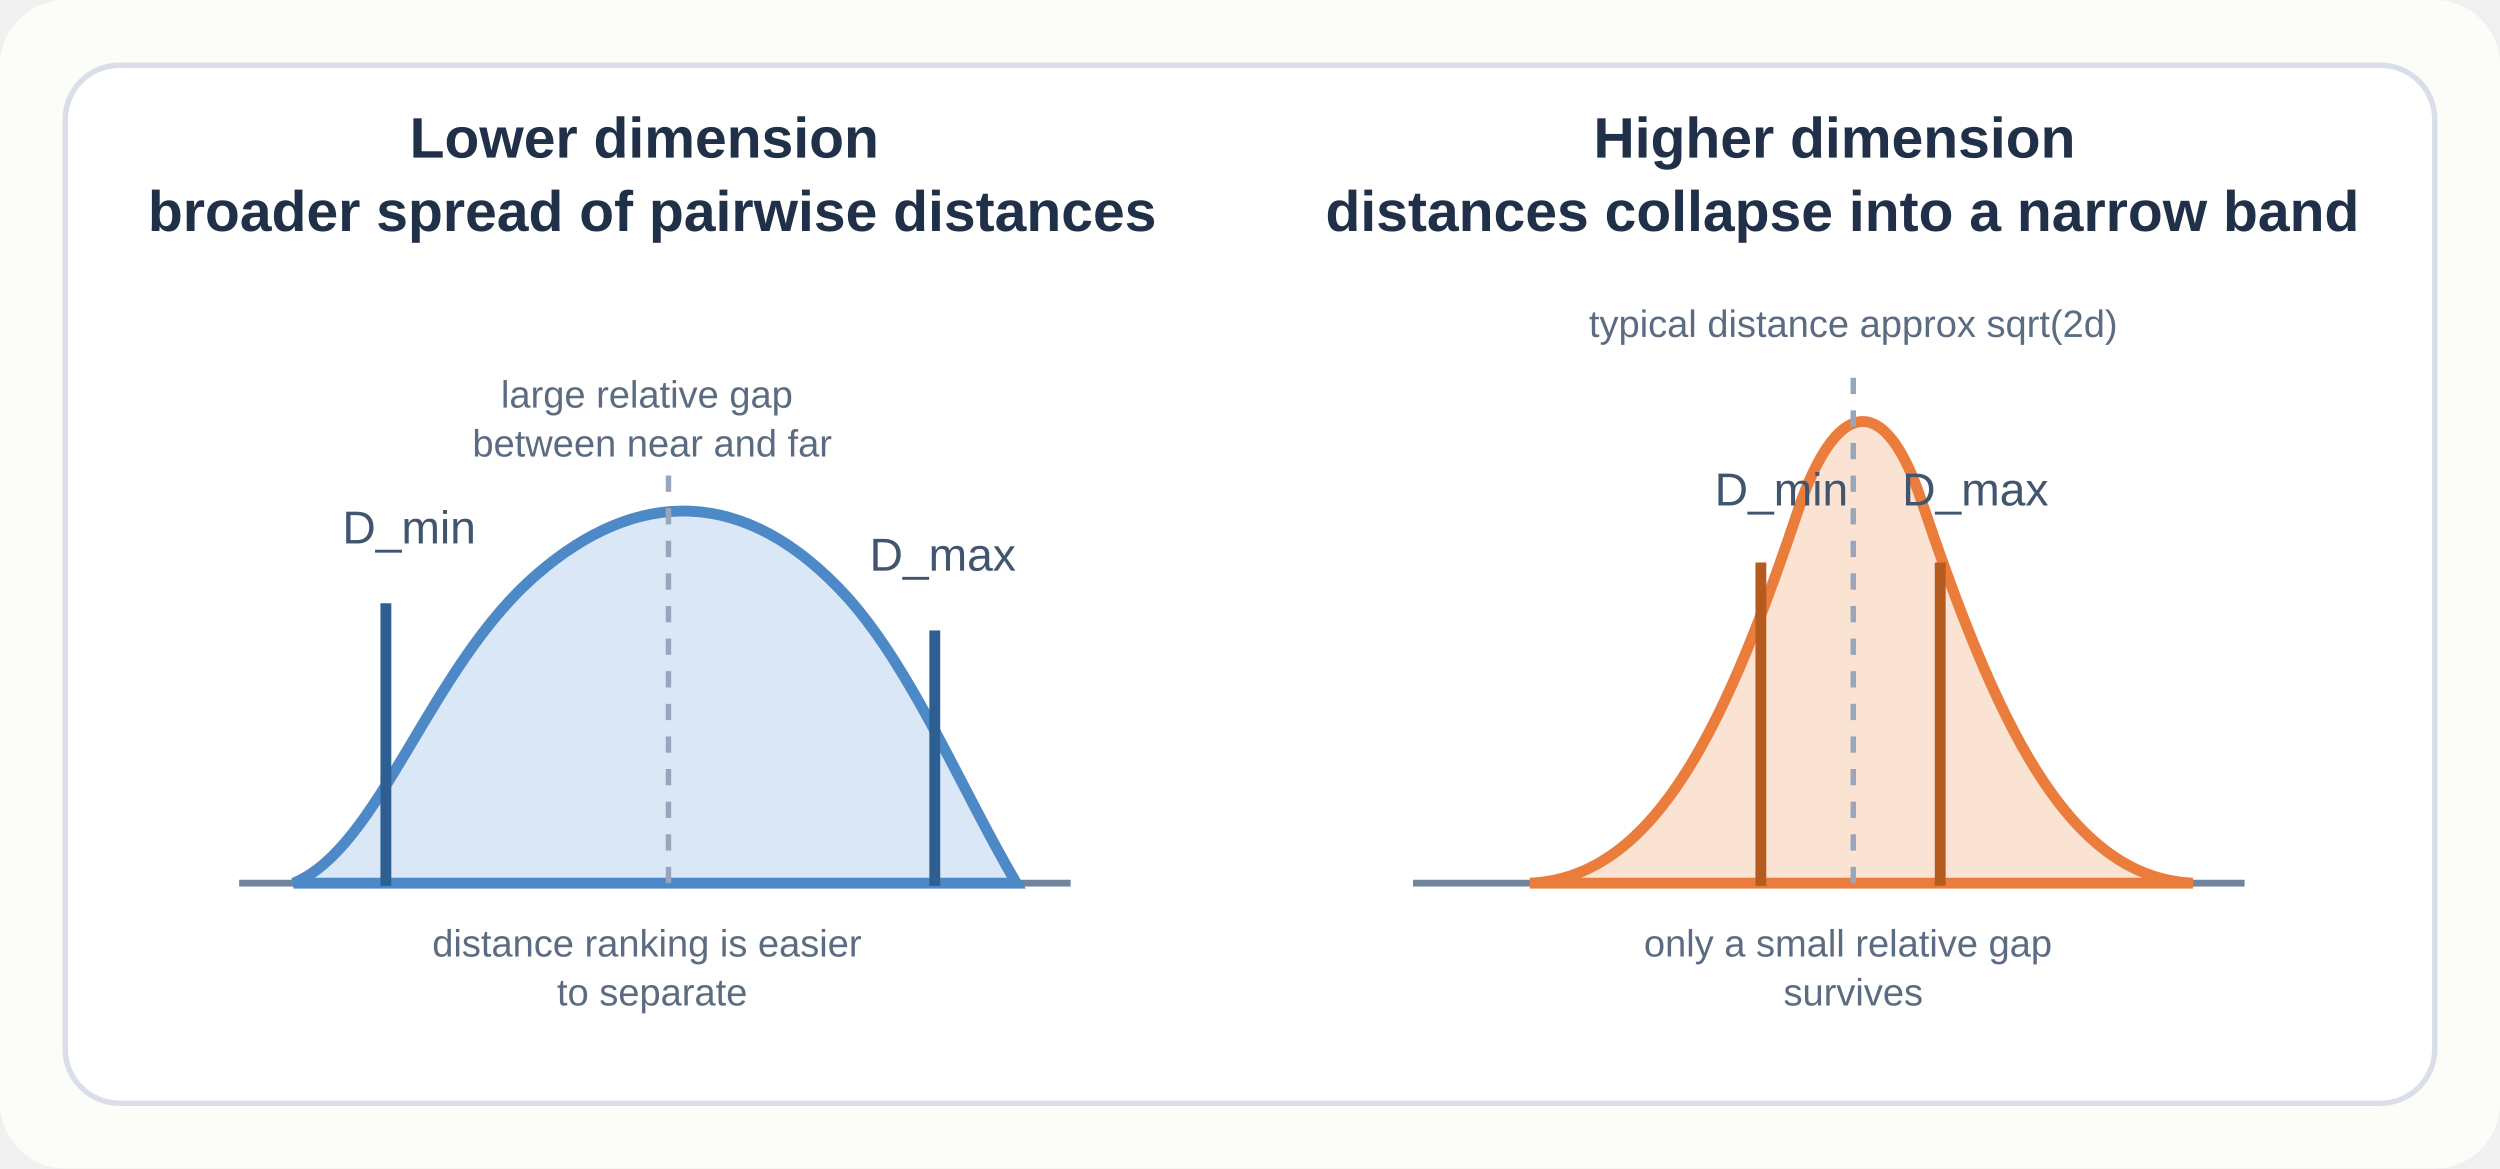
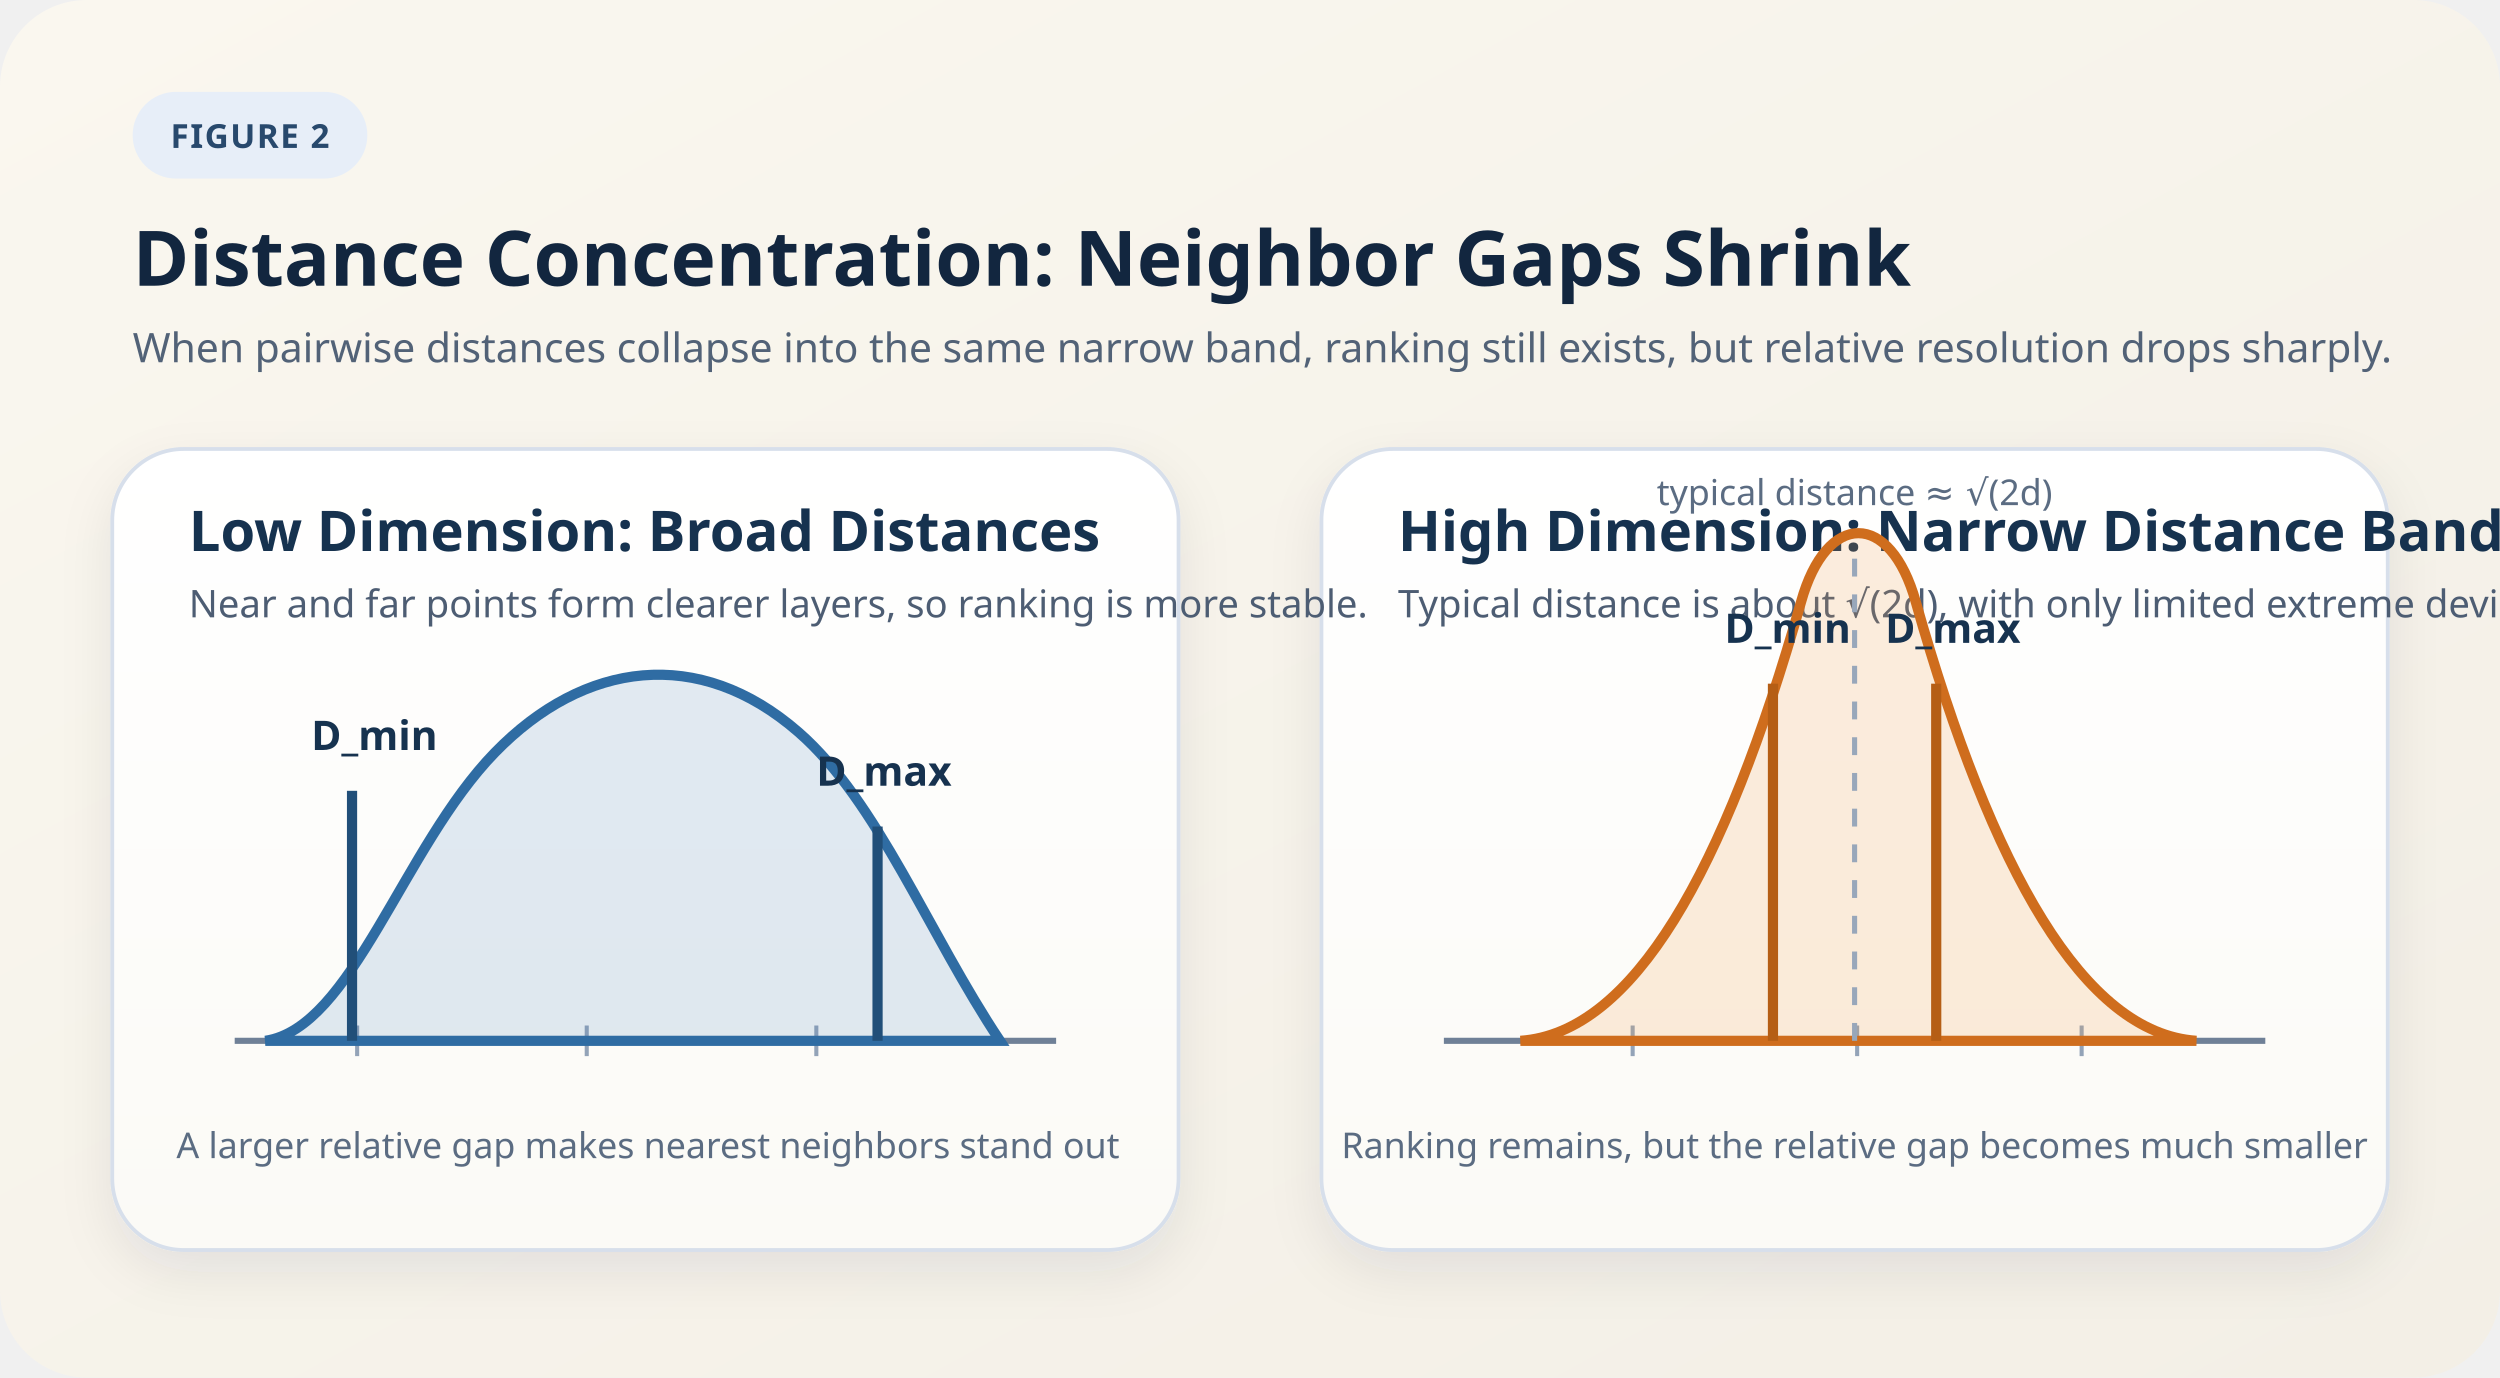
- <svg xmlns="http://www.w3.org/2000/svg" width="920" height="430" viewBox="0 0 920 430" role="img" aria-labelledby="title desc">
+ <svg xmlns="http://www.w3.org/2000/svg" width="980" height="540" viewBox="0 0 980 540" role="img" aria-labelledby="title desc">
+   <defs>
+     <linearGradient id="bg" x1="0" y1="0" x2="1" y2="1">
+       <stop offset="0%" stop-color="#faf7ef" />
+       <stop offset="100%" stop-color="#f3efe6" />
+     </linearGradient>
+     <linearGradient id="card" x1="0" y1="0" x2="0" y2="1">
+       <stop offset="0%" stop-color="#ffffff" />
+       <stop offset="100%" stop-color="#fbfaf6" />
+     </linearGradient>
+     <filter id="shadow" x="-20%" y="-20%" width="140%" height="140%">
+       <feDropShadow dx="0" dy="8" stdDeviation="10" flood-color="#10233b" flood-opacity="0.08" />
+     </filter>
+   </defs>
  <style>
-     .bg { fill: #fcfcf9; }
-     .panel { fill: #ffffff; stroke: #d9dee8; stroke-width: 2; rx: 20; }
-     .heading { fill: #203048; font-family: Arial; font-size: 21px; font-weight: 600; }
-     .axis { stroke: #71849d; stroke-width: 2.5; }
-     .curve-low { fill: rgba(89, 148, 213, 0.22); stroke: #4d89c7; stroke-width: 4; }
-     .curve-high { fill: rgba(240, 139, 75, 0.24); stroke: #ea7d3c; stroke-width: 4; }
-     .marker-low { stroke: #2e5f93; stroke-width: 4; }
-     .marker-high { stroke: #b65b20; stroke-width: 4; }
-     .label { fill: #41556f; font-family: Arial; font-size: 17px; font-weight: 500; }
-     .small { fill: #5b6b81; font-family: Arial; font-size: 14px; font-weight: 400; }
-     .dash { stroke: #97a6ba; stroke-width: 2; stroke-dasharray: 6 6; }
+     .title { fill: #12263f; font-family: "Avenir Next", "PingFang SC", "Noto Sans SC", "Source Han Sans SC", sans-serif; font-size: 30px; font-weight: 700; }
+     .subtitle { fill: #526277; font-family: "Avenir Next", "PingFang SC", "Noto Sans SC", "Source Han Sans SC", sans-serif; font-size: 16px; font-weight: 500; }
+     .card { fill: url(#card); stroke: #d7dfeb; stroke-width: 1.5; rx: 28; filter: url(#shadow); }
+     .card-title { fill: #16324f; font-family: "Avenir Next", "PingFang SC", "Noto Sans SC", "Source Han Sans SC", sans-serif; font-size: 22px; font-weight: 700; }
+     .card-text { fill: #4d5d73; font-family: "Avenir Next", "PingFang SC", "Noto Sans SC", "Source Han Sans SC", sans-serif; font-size: 15px; font-weight: 500; }
+     .pill { fill: #e7eef8; }
+     .pill-text { fill: #28496d; font-family: "Avenir Next", "PingFang SC", "Noto Sans SC", "Source Han Sans SC", sans-serif; font-size: 13px; font-weight: 700; letter-spacing: 0.6px; }
+     .axis { stroke: #6f8097; stroke-width: 2.4; }
+     .tick { stroke: #93a3b8; stroke-width: 1.6; }
+     .curve-low { fill: rgba(69, 126, 182, 0.16); stroke: #2f6ca3; stroke-width: 4; }
+     .curve-high { fill: rgba(242, 156, 74, 0.18); stroke: #cf6d1d; stroke-width: 4; }
+     .mark-low { stroke: #214f79; stroke-width: 4; }
+     .mark-high { stroke: #b55e15; stroke-width: 4; }
+     .dash { stroke: #98a7ba; stroke-width: 2; stroke-dasharray: 7 7; }
+     .label { fill: #16324f; font-family: "Avenir Next", "PingFang SC", "Noto Sans SC", "Source Han Sans SC", sans-serif; font-size: 16px; font-weight: 700; }
+     .small { fill: #5b6c82; font-family: "Avenir Next", "PingFang SC", "Noto Sans SC", "Source Han Sans SC", sans-serif; font-size: 14px; font-weight: 500; }
  </style>
-   <rect class="bg" x="0" y="0" width="920" height="430" rx="24" />
-   <rect class="panel" x="24" y="24" width="872" height="382" />
-   <text class="heading" x="240" y="58" text-anchor="middle">
-     <tspan x="240" dy="0">Lower dimension</tspan>
-     <tspan x="240" dy="27">broader spread of pairwise distances</tspan>
-   </text>
-   <text class="heading" x="678" y="58" text-anchor="middle">
-     <tspan x="678" dy="0">Higher dimension</tspan>
-     <tspan x="678" dy="27">distances collapse into a narrow band</tspan>
-   </text>
-   <line class="axis" x1="88" y1="325" x2="394" y2="325" />
-   <line class="axis" x1="520" y1="325" x2="826" y2="325" />
-   <path class="curve-low" d="M108 325 C140 312, 158 245, 198 211 C234 180, 274 178, 312 220 C336 247, 353 289, 374 325 Z" />
-   <path class="curve-high" d="M563 325 C610 323, 636 265, 663 184 C677 146, 694 145, 707 184 C734 264, 760 323, 807 325 Z" />
-   <line class="marker-low" x1="142" y1="326" x2="142" y2="222" />
-   <line class="marker-low" x1="344" y1="326" x2="344" y2="232" />
-   <line class="marker-high" x1="648" y1="326" x2="648" y2="207" />
-   <line class="marker-high" x1="714" y1="326" x2="714" y2="207" />
-   <line class="dash" x1="246" y1="325" x2="246" y2="170" />
-   <line class="dash" x1="682" y1="325" x2="682" y2="136" />
-   <text class="label" x="126" y="200">D_min</text>
-   <text class="label" x="320" y="210">D_max</text>
-   <text class="label" x="631" y="186">D_min</text>
-   <text class="label" x="700" y="186">D_max</text>
-   <text class="small" x="240" y="150" text-anchor="middle">
-     <tspan x="240" dy="0">large relative gap</tspan>
-     <tspan x="240" dy="18">between near and far</tspan>
-   </text>
-   <text class="small" x="682" y="124" text-anchor="middle">typical distance approx sqrt(2d)</text>
-   <text class="small" x="240" y="352" text-anchor="middle">
-     <tspan x="240" dy="0">distance ranking is easier</tspan>
-     <tspan x="240" dy="18">to separate</tspan>
-   </text>
-   <text class="small" x="682" y="352" text-anchor="middle">
-     <tspan x="682" dy="0">only a small relative gap</tspan>
-     <tspan x="682" dy="18">survives</tspan>
-   </text>
+   <rect x="0" y="0" width="980" height="540" fill="url(#bg)" rx="34" />
+   <rect class="pill" x="52" y="36" width="92" height="34" rx="17" />
+   <text class="pill-text" x="98" y="58" text-anchor="middle">FIGURE 2</text>
+   <text class="title" x="52" y="112">Distance Concentration: Neighbor Gaps Shrink</text>
+   <text class="subtitle" x="52" y="142">When pairwise distances collapse into the same narrow band, ranking still exists, but relative resolution drops sharply.</text>
+   <rect class="card" x="44" y="176" width="418" height="314" rx="28" />
+   <rect class="card" x="518" y="176" width="418" height="314" rx="28" />
+   <text class="card-title" x="74" y="216">Low Dimension: Broad Distances</text>
+   <text class="card-text" x="74" y="242">Near and far points form clearer layers, so ranking is more stable.</text>
+   <line class="axis" x1="92" y1="408" x2="414" y2="408" />
+   <line class="tick" x1="140" y1="402" x2="140" y2="414" />
+   <line class="tick" x1="230" y1="402" x2="230" y2="414" />
+   <line class="tick" x1="320" y1="402" x2="320" y2="414" />
+   <path class="curve-low" d="M104 408 C138 403, 158 332, 194 295 C229 259, 274 253, 313 287 C344 314, 364 366, 392 408 Z" />
+   <line class="mark-low" x1="138" y1="408" x2="138" y2="310" />
+   <line class="mark-low" x1="344" y1="408" x2="344" y2="324" />
+   <text class="label" x="122" y="294">D_min</text>
+   <text class="label" x="320" y="308">D_max</text>
+   <text class="small" x="254" y="454" text-anchor="middle">A larger relative gap makes nearest neighbors stand out</text>
+   <text class="card-title" x="548" y="216">High Dimension: Narrow Distance Band</text>
+   <text class="card-text" x="548" y="242">Typical distance is about √(2d), with only limited extreme deviations.</text>
+   <line class="axis" x1="566" y1="408" x2="888" y2="408" />
+   <line class="tick" x1="640" y1="402" x2="640" y2="414" />
+   <line class="tick" x1="728" y1="402" x2="728" y2="414" />
+   <line class="tick" x1="816" y1="402" x2="816" y2="414" />
+   <path class="curve-high" d="M596 408 C640 405, 676 342, 706 236 C716 200, 741 200, 751 236 C781 342, 817 405, 861 408 Z" />
+   <line class="mark-high" x1="695" y1="408" x2="695" y2="268" />
+   <line class="mark-high" x1="759" y1="408" x2="759" y2="268" />
+   <line class="dash" x1="727" y1="408" x2="727" y2="212" />
+   <text class="label" x="676" y="252">D_min</text>
+   <text class="label" x="739" y="252">D_max</text>
+   <text class="small" x="727" y="198" text-anchor="middle">typical distance ≈ √(2d)</text>
+   <text class="small" x="727" y="454" text-anchor="middle">Ranking remains, but the relative gap becomes much smaller</text>
</svg>
